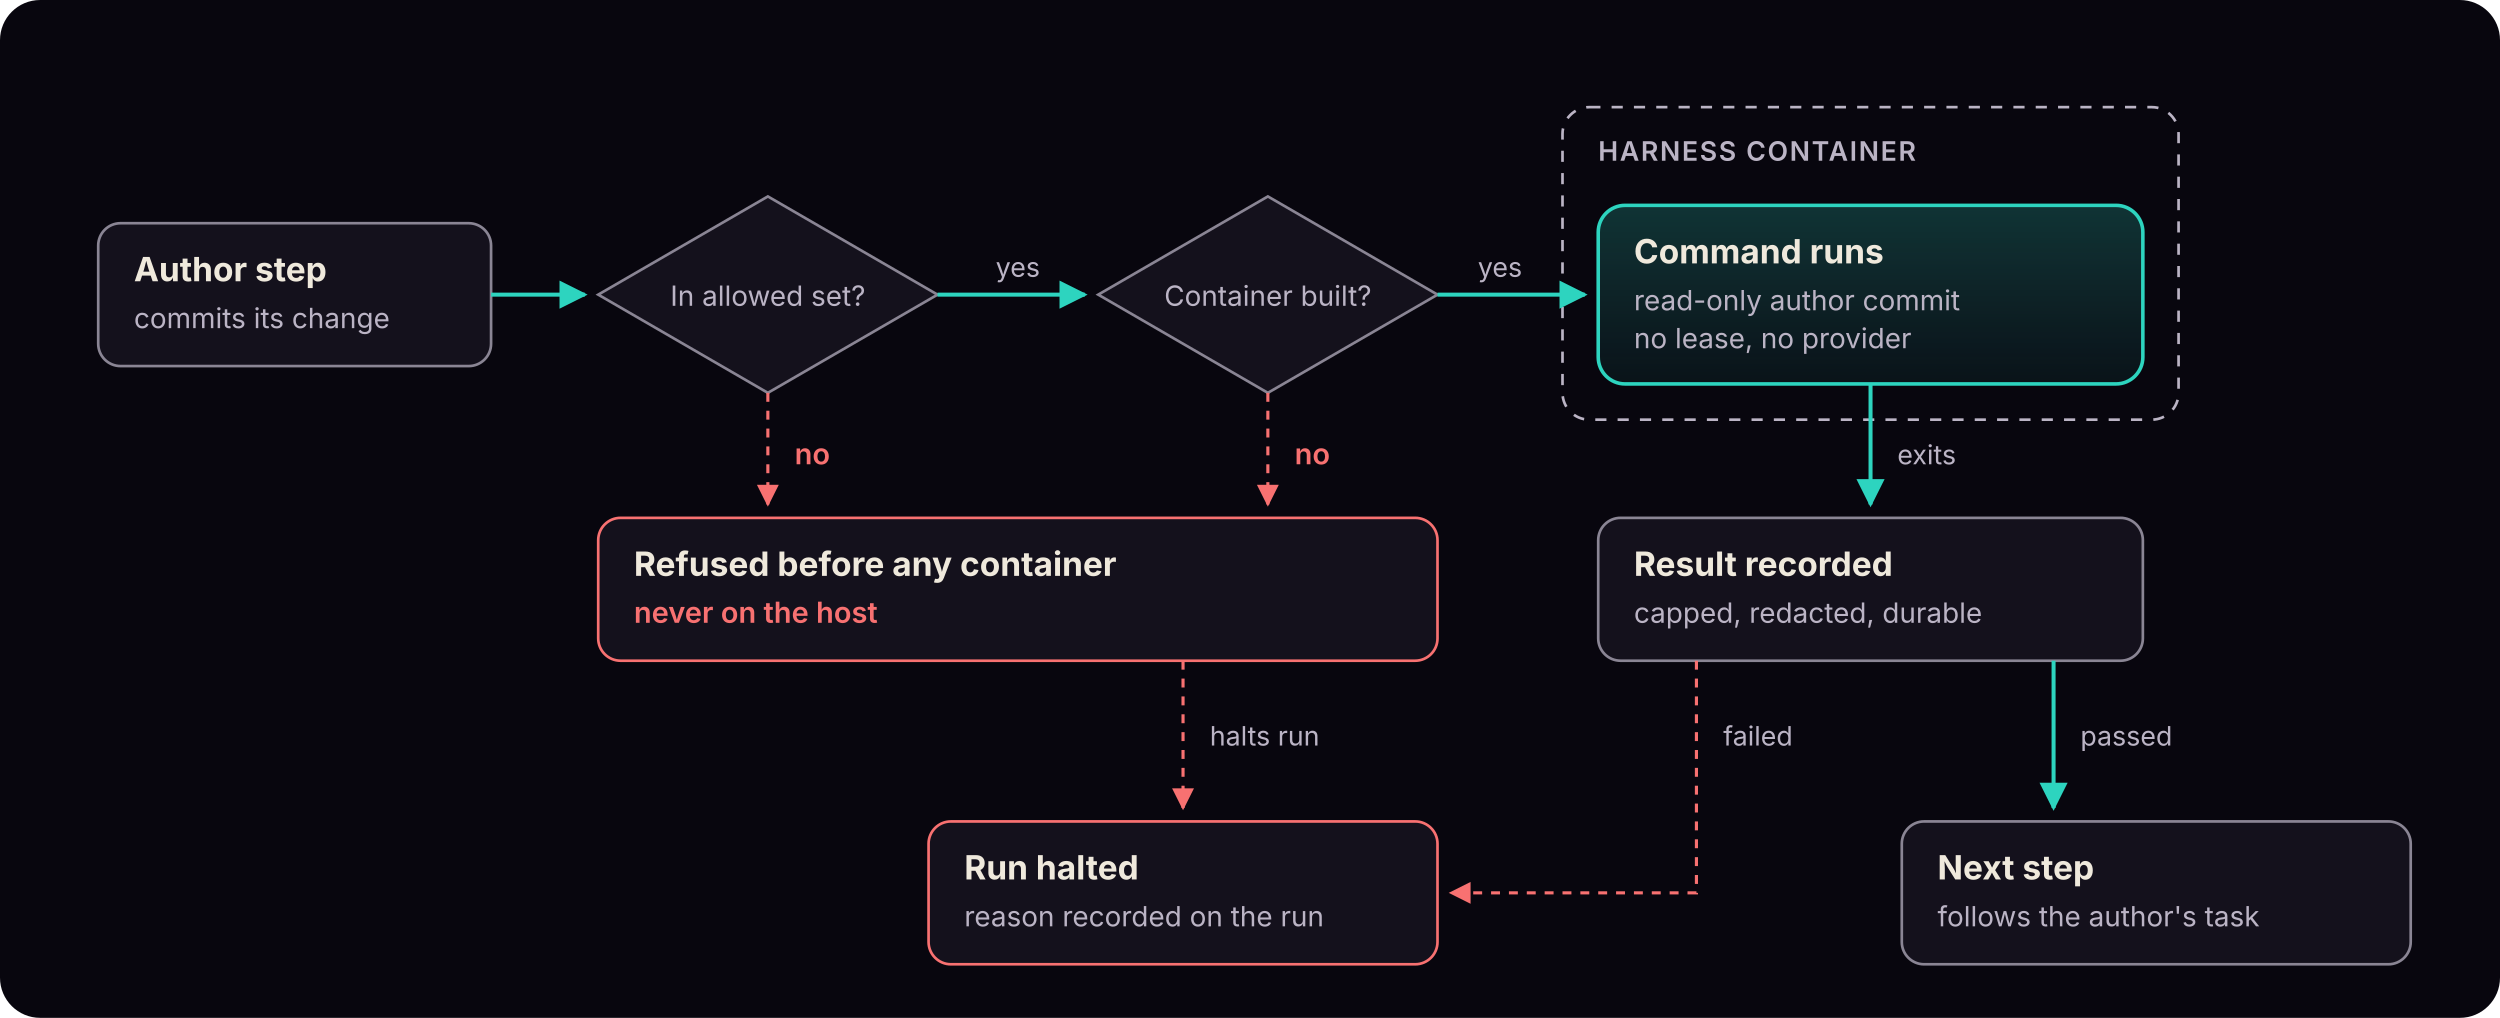
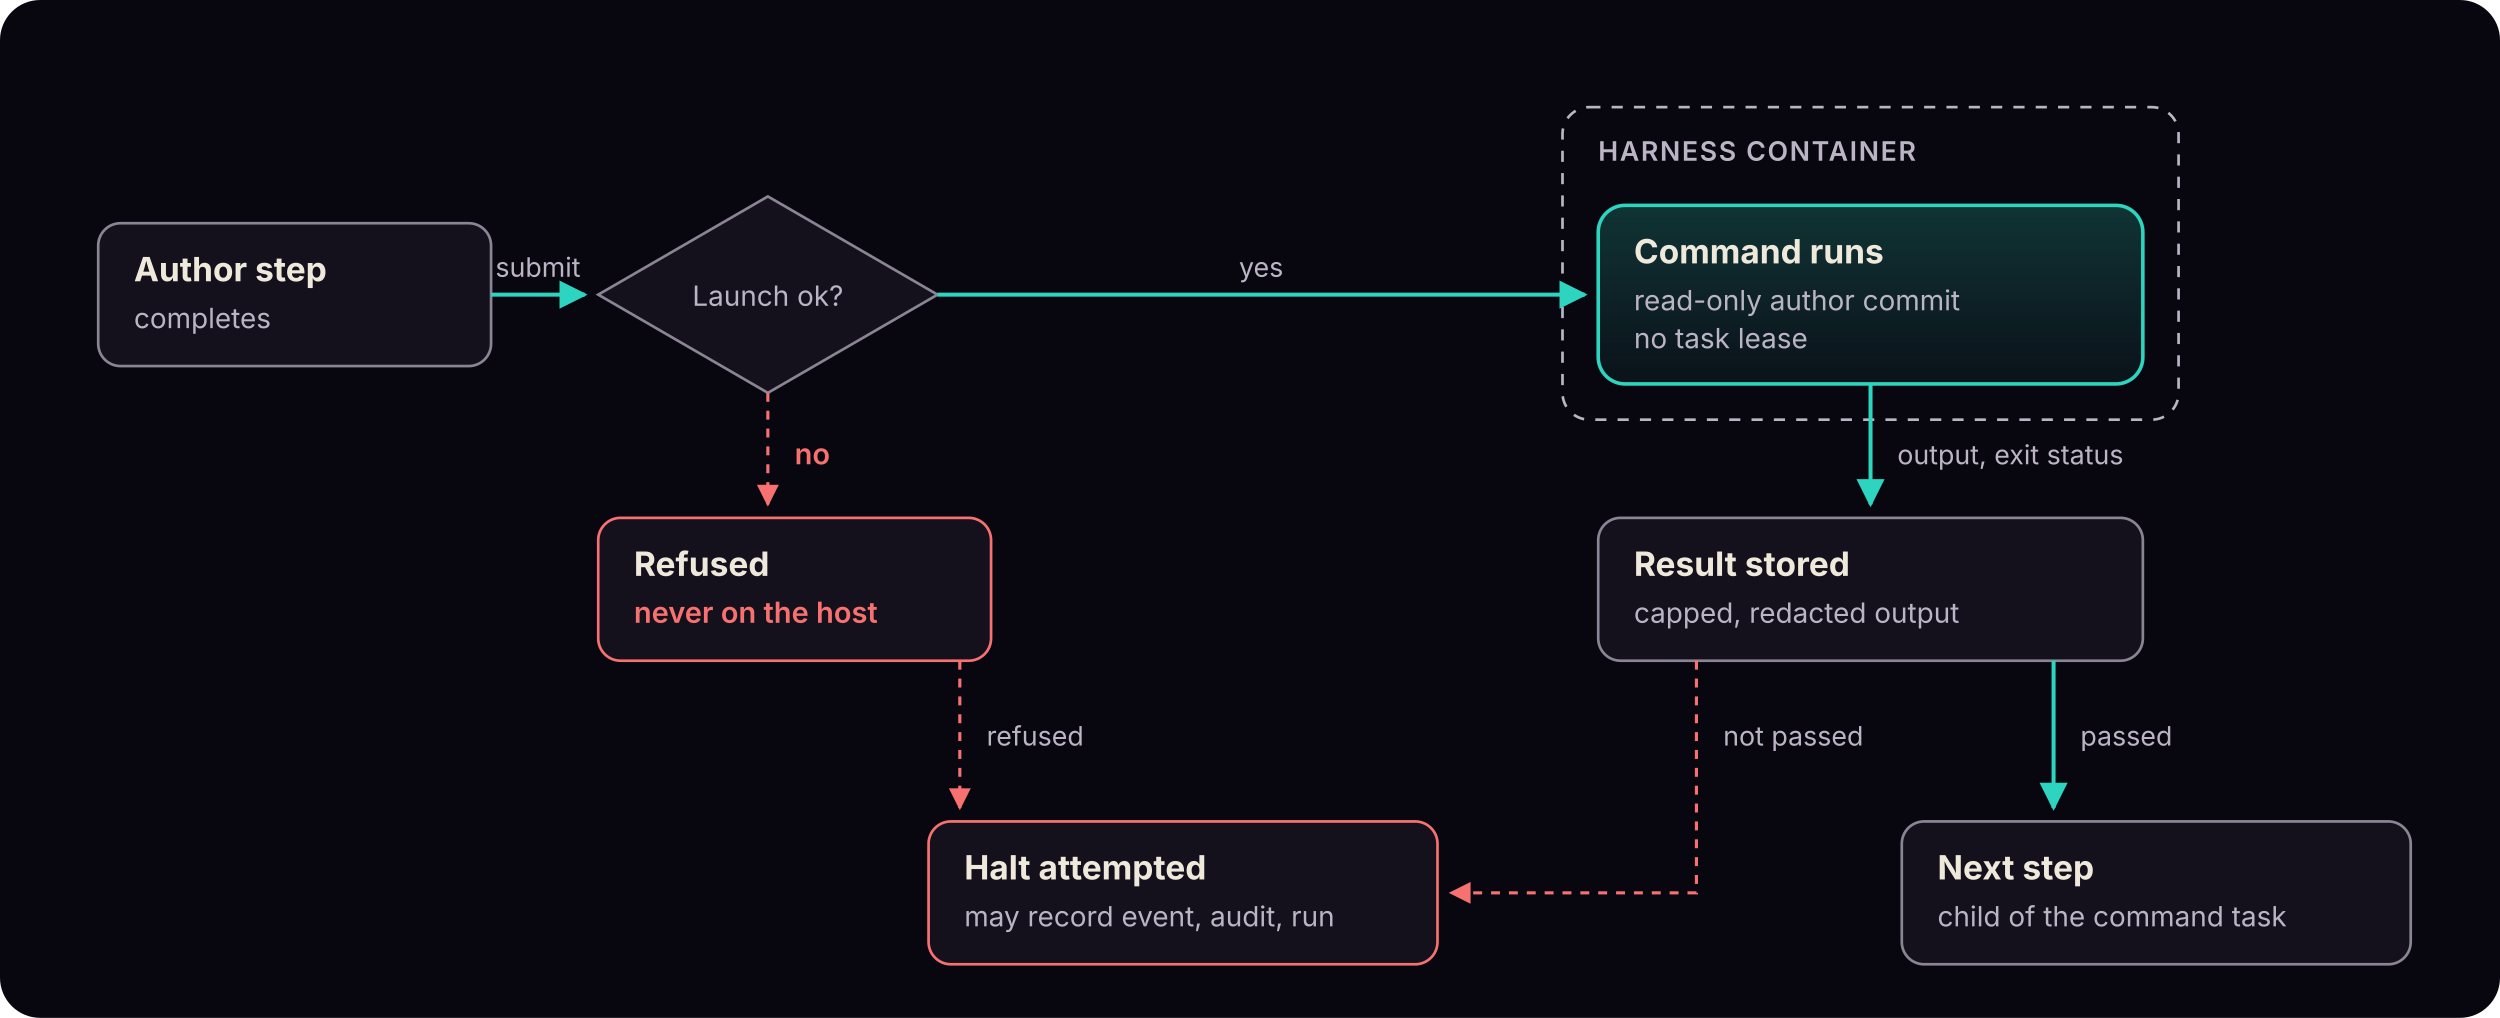
<svg xmlns="http://www.w3.org/2000/svg" viewBox="0 0 1120 456" role="img" aria-labelledby="t d" data-diagram="flow" font-family="system-ui, -apple-system, BlinkMacSystemFont, 'Segoe UI', sans-serif">
  <defs>
    <marker id="a" viewBox="0 0 10 10" refX="9" refY="5" markerWidth="7" markerHeight="7" orient="auto-start-reverse">
      <path d="M0 0 10 5 0 10z" fill="#2dd4bf" />
    </marker>
    <marker id="m" viewBox="0 0 10 10" refX="9" refY="5" markerWidth="7" markerHeight="7" orient="auto-start-reverse">
      <path d="M0 0 10 5 0 10z" fill="#8a8594" />
    </marker>
    <marker id="x" viewBox="0 0 10 10" refX="9" refY="5" markerWidth="7" markerHeight="7" orient="auto-start-reverse">
      <path d="M0 0 10 5 0 10z" fill="#f87171" />
    </marker>
    <linearGradient id="glow" x1="0" y1="0" x2="0" y2="1">
      <stop offset="0" stop-color="#2dd4bf" stop-opacity=".22" />
      <stop offset="1" stop-color="#2dd4bf" stop-opacity=".06" />
    </linearGradient>
    <style>
      .box{fill:#14111c;stroke:#8a8594;stroke-width:1.2}
      .key{fill:url(#glow);stroke:#2dd4bf;stroke-width:1.6}
      .bad{fill:#14111c;stroke:#f87171;stroke-width:1.2}
      .frame{fill:none;stroke:#bbb4c5;stroke-dasharray:5 5;stroke-width:1.2}
      .h{fill:#efe9dc;font-size:15px;font-weight:650}
      .s{fill:#bbb4c5;font-size:12.5px}
      .idt{fill:#bbb4c5;font-size:12px;font-weight:600;letter-spacing:.06em}
      .lbl{fill:#bbb4c5;font-size:12px}
      .no{fill:#f87171;font-size:13px;font-weight:600}
      .f{stroke:#2dd4bf;stroke-width:1.8;fill:none}
      .deny{stroke:#f87171;stroke-width:1.4;fill:none;stroke-dasharray:4 4}
    </style>
  </defs>
  <rect width="1120" height="456" rx="18" fill="#08060e" />
  <rect class="box" x="44" y="100" width="176" height="64" rx="10" />
  <text class="h" x="60" y="126">Author step</text>
-   <text class="s" x="60" y="147">commits its change</text>
+   <text class="s" x="60" y="147">completes</text>
  <polygon class="box" points="268,132 344,88 420,132 344,176" />
-   <text class="s" x="344" y="137" text-anchor="middle">In allowed set?</text>
-   <polygon class="box" points="492,132 568,88 644,132 568,176" />
-   <text class="s" x="568" y="137" text-anchor="middle">Container built?</text>
+   <text class="s" x="344" y="137" text-anchor="middle">Launch ok?</text>
  <rect class="frame" x="700" y="48" width="276" height="140" rx="12" />
  <text class="idt" x="716" y="72">HARNESS CONTAINER</text>
  <rect class="key" x="716" y="92" width="244" height="80" rx="12" />
  <text class="h" x="732" y="118">Command runs</text>
  <text class="s" x="732" y="139">read-only author commit</text>
-   <text class="s" x="732" y="156">no lease, no provider</text>
-   <rect class="bad" x="268" y="232" width="376" height="64" rx="10" />
-   <text class="h" x="284" y="258">Refused before any container</text>
+   <text class="s" x="732" y="156">no task lease</text>
+   <rect class="bad" x="268" y="232" width="176" height="64" rx="10" />
+   <text class="h" x="284" y="258">Refused</text>
  <text class="no" x="284" y="279">never on the host</text>
  <rect class="box" x="716" y="232" width="244" height="64" rx="10" />
-   <text class="h" x="732" y="258">Result recorded</text>
-   <text class="s" x="732" y="279">capped, redacted, durable</text>
+   <text class="h" x="732" y="258">Result stored</text>
+   <text class="s" x="732" y="279">capped, redacted output</text>
  <rect class="bad" x="416" y="368" width="228" height="64" rx="10" />
-   <text class="h" x="432" y="394">Run halted</text>
-   <text class="s" x="432" y="415">reason recorded on the run</text>
+   <text class="h" x="432" y="394">Halt attempted</text>
+   <text class="s" x="432" y="415">may record event, audit, run</text>
  <rect class="box" x="852" y="368" width="228" height="64" rx="10" />
  <text class="h" x="868" y="394">Next step</text>
-   <text class="s" x="868" y="415">follows the author's task</text>
+   <text class="s" x="868" y="415">child of the command task</text>
  <path class="f" d="M220 132H262" marker-end="url(#a)" />
-   <path class="f" d="M420 132H486" marker-end="url(#a)" />
-   <text class="lbl" x="456" y="124" text-anchor="middle">yes</text>
-   <path class="f" d="M644 132H710" marker-end="url(#a)" />
-   <text class="lbl" x="672" y="124" text-anchor="middle">yes</text>
+   <text class="lbl" x="241" y="124" text-anchor="middle">submit</text>
+   <path class="f" d="M420 132H710" marker-end="url(#a)" />
+   <text class="lbl" x="565" y="124" text-anchor="middle">yes</text>
  <path class="deny" d="M344 176V226" marker-end="url(#x)" />
  <text class="no" x="356" y="208">no</text>
-   <path class="deny" d="M568 176V226" marker-end="url(#x)" />
-   <text class="no" x="580" y="208">no</text>
-   <path class="deny" d="M530 296V362" marker-end="url(#x)" />
-   <text class="lbl" x="542" y="334">halts run</text>
+   <path class="deny" d="M430 296V362" marker-end="url(#x)" />
+   <text class="lbl" x="442" y="334">refused</text>
  <path class="f" d="M838 172V226" marker-end="url(#a)" />
-   <text class="lbl" x="850" y="208">exits</text>
+   <text class="lbl" x="850" y="208">output, exit status</text>
  <path class="f" d="M920 296V362" marker-end="url(#a)" />
  <text class="lbl" x="932" y="334">passed</text>
  <path class="deny" d="M760 296V400H650" marker-end="url(#x)" />
-   <text class="lbl" x="772" y="334">failed</text>
+   <text class="lbl" x="772" y="334">not passed</text>
</svg>
